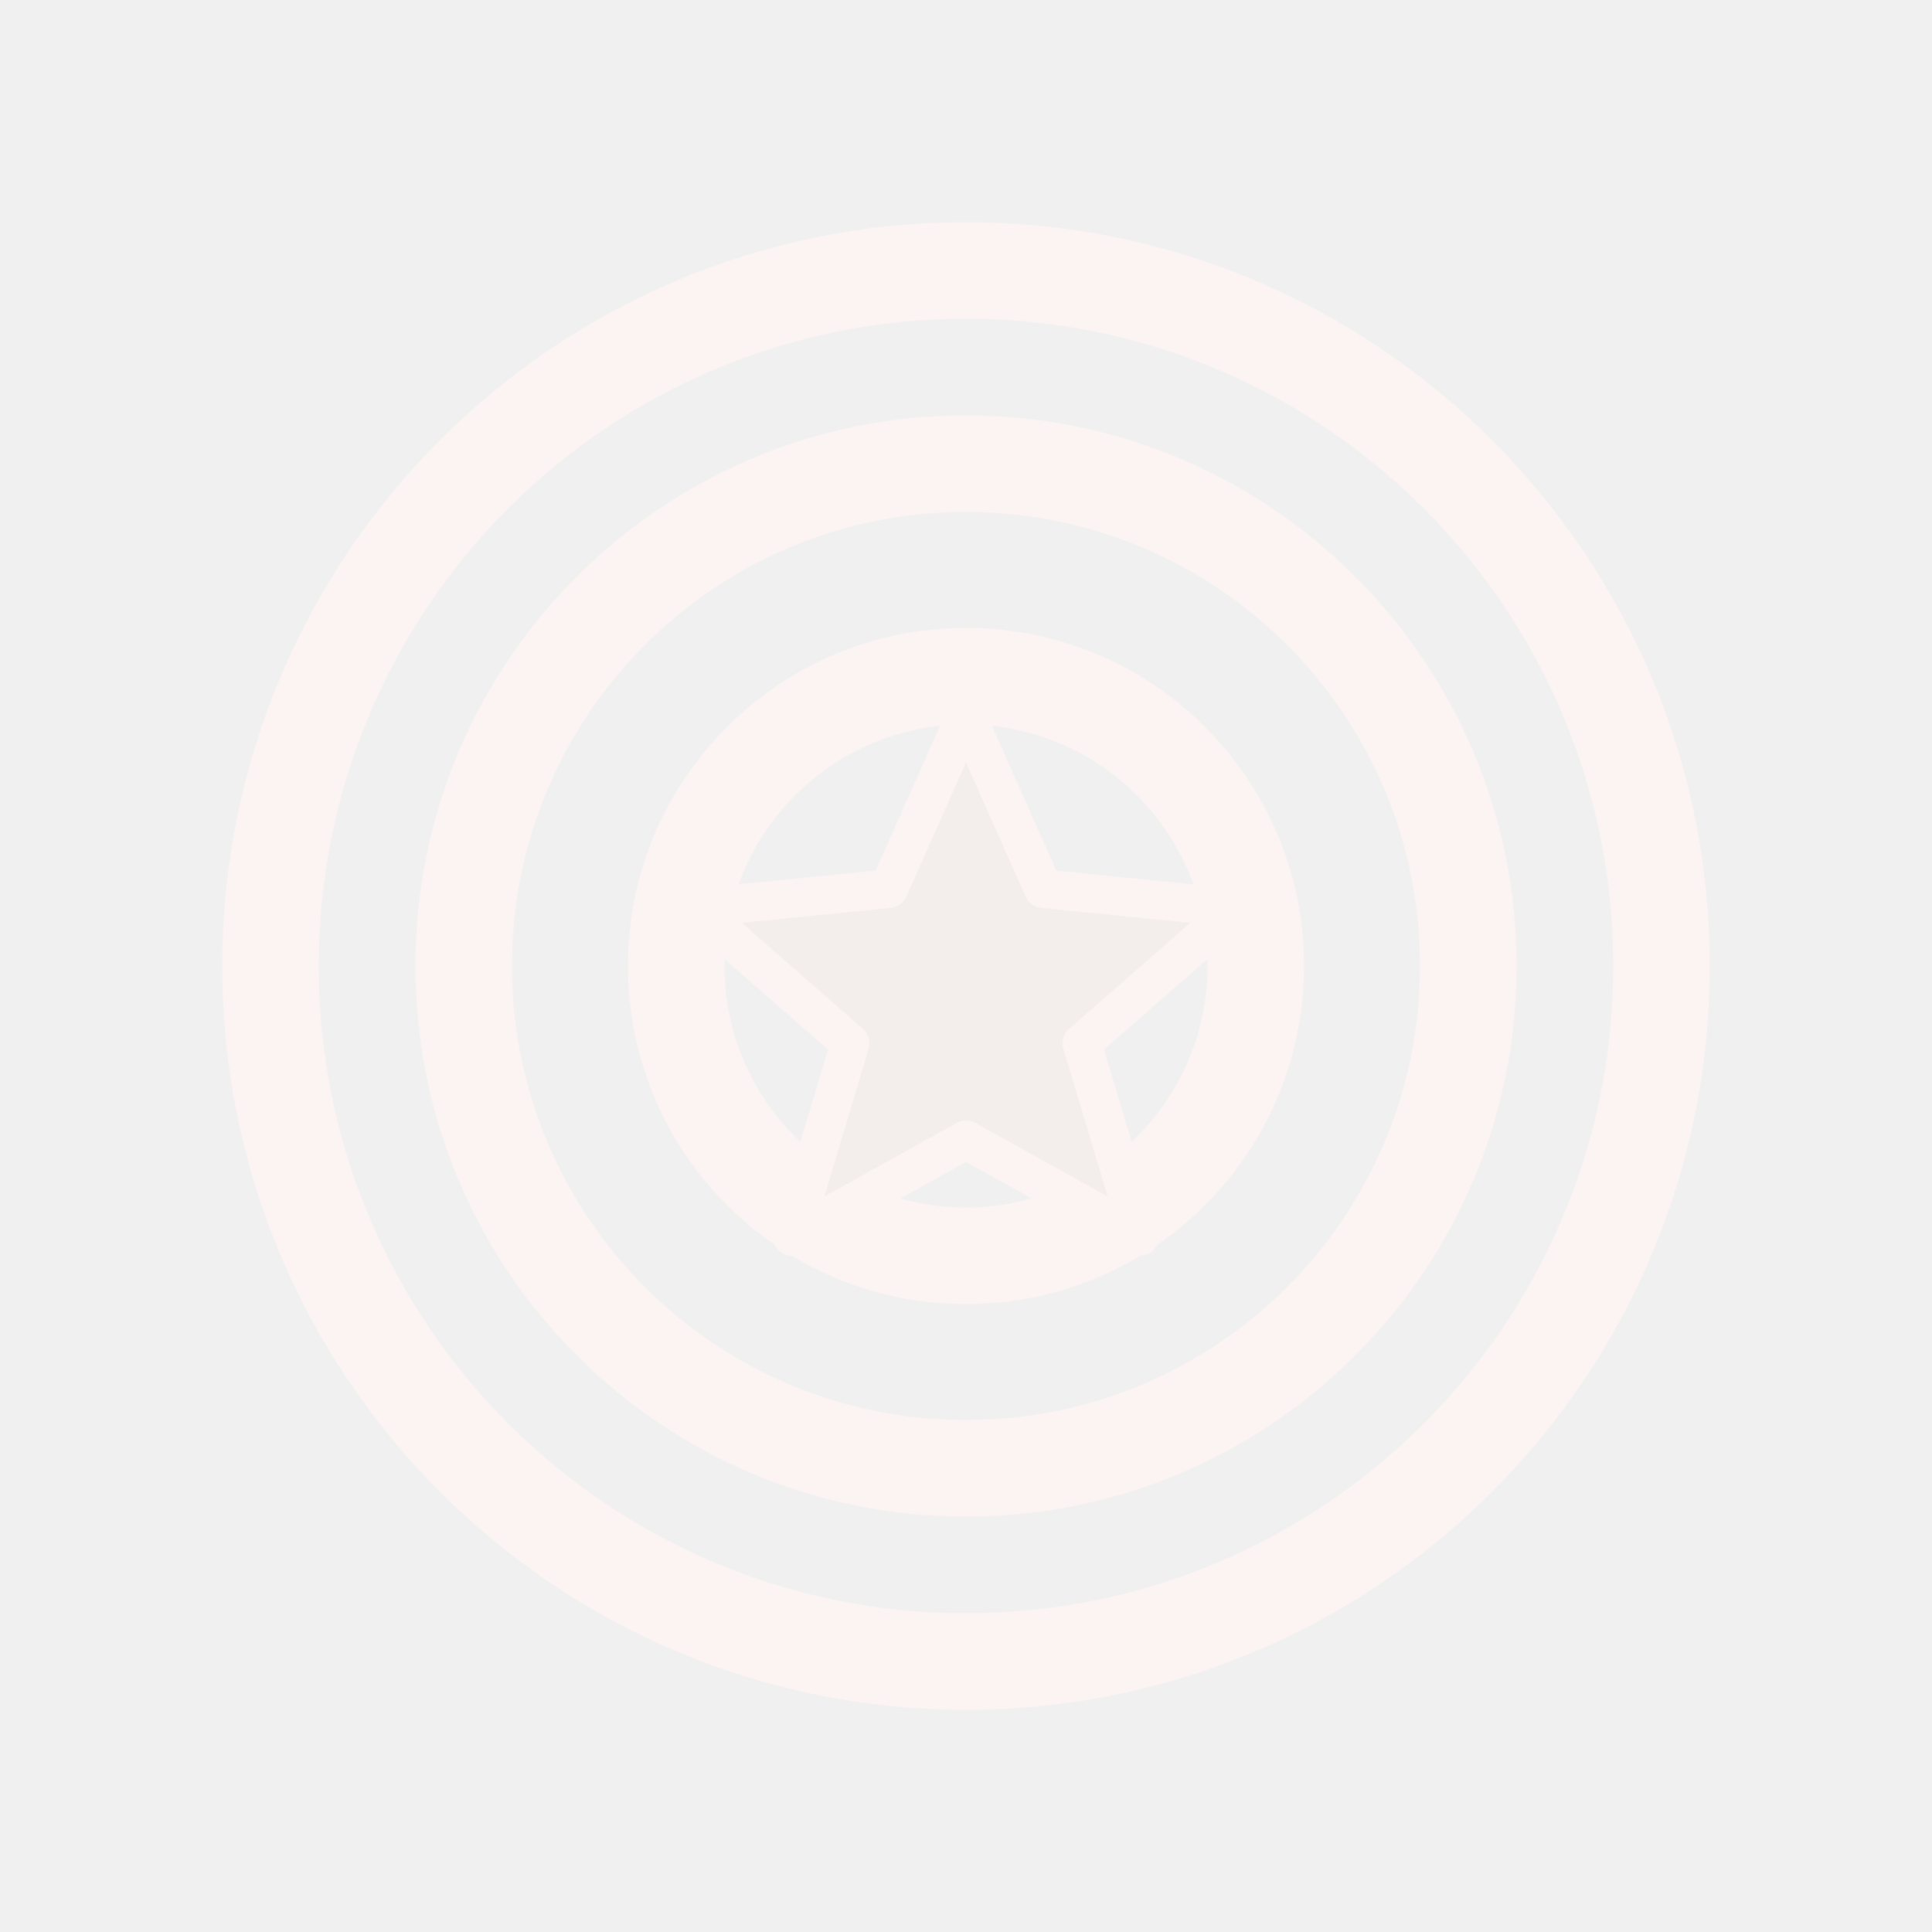
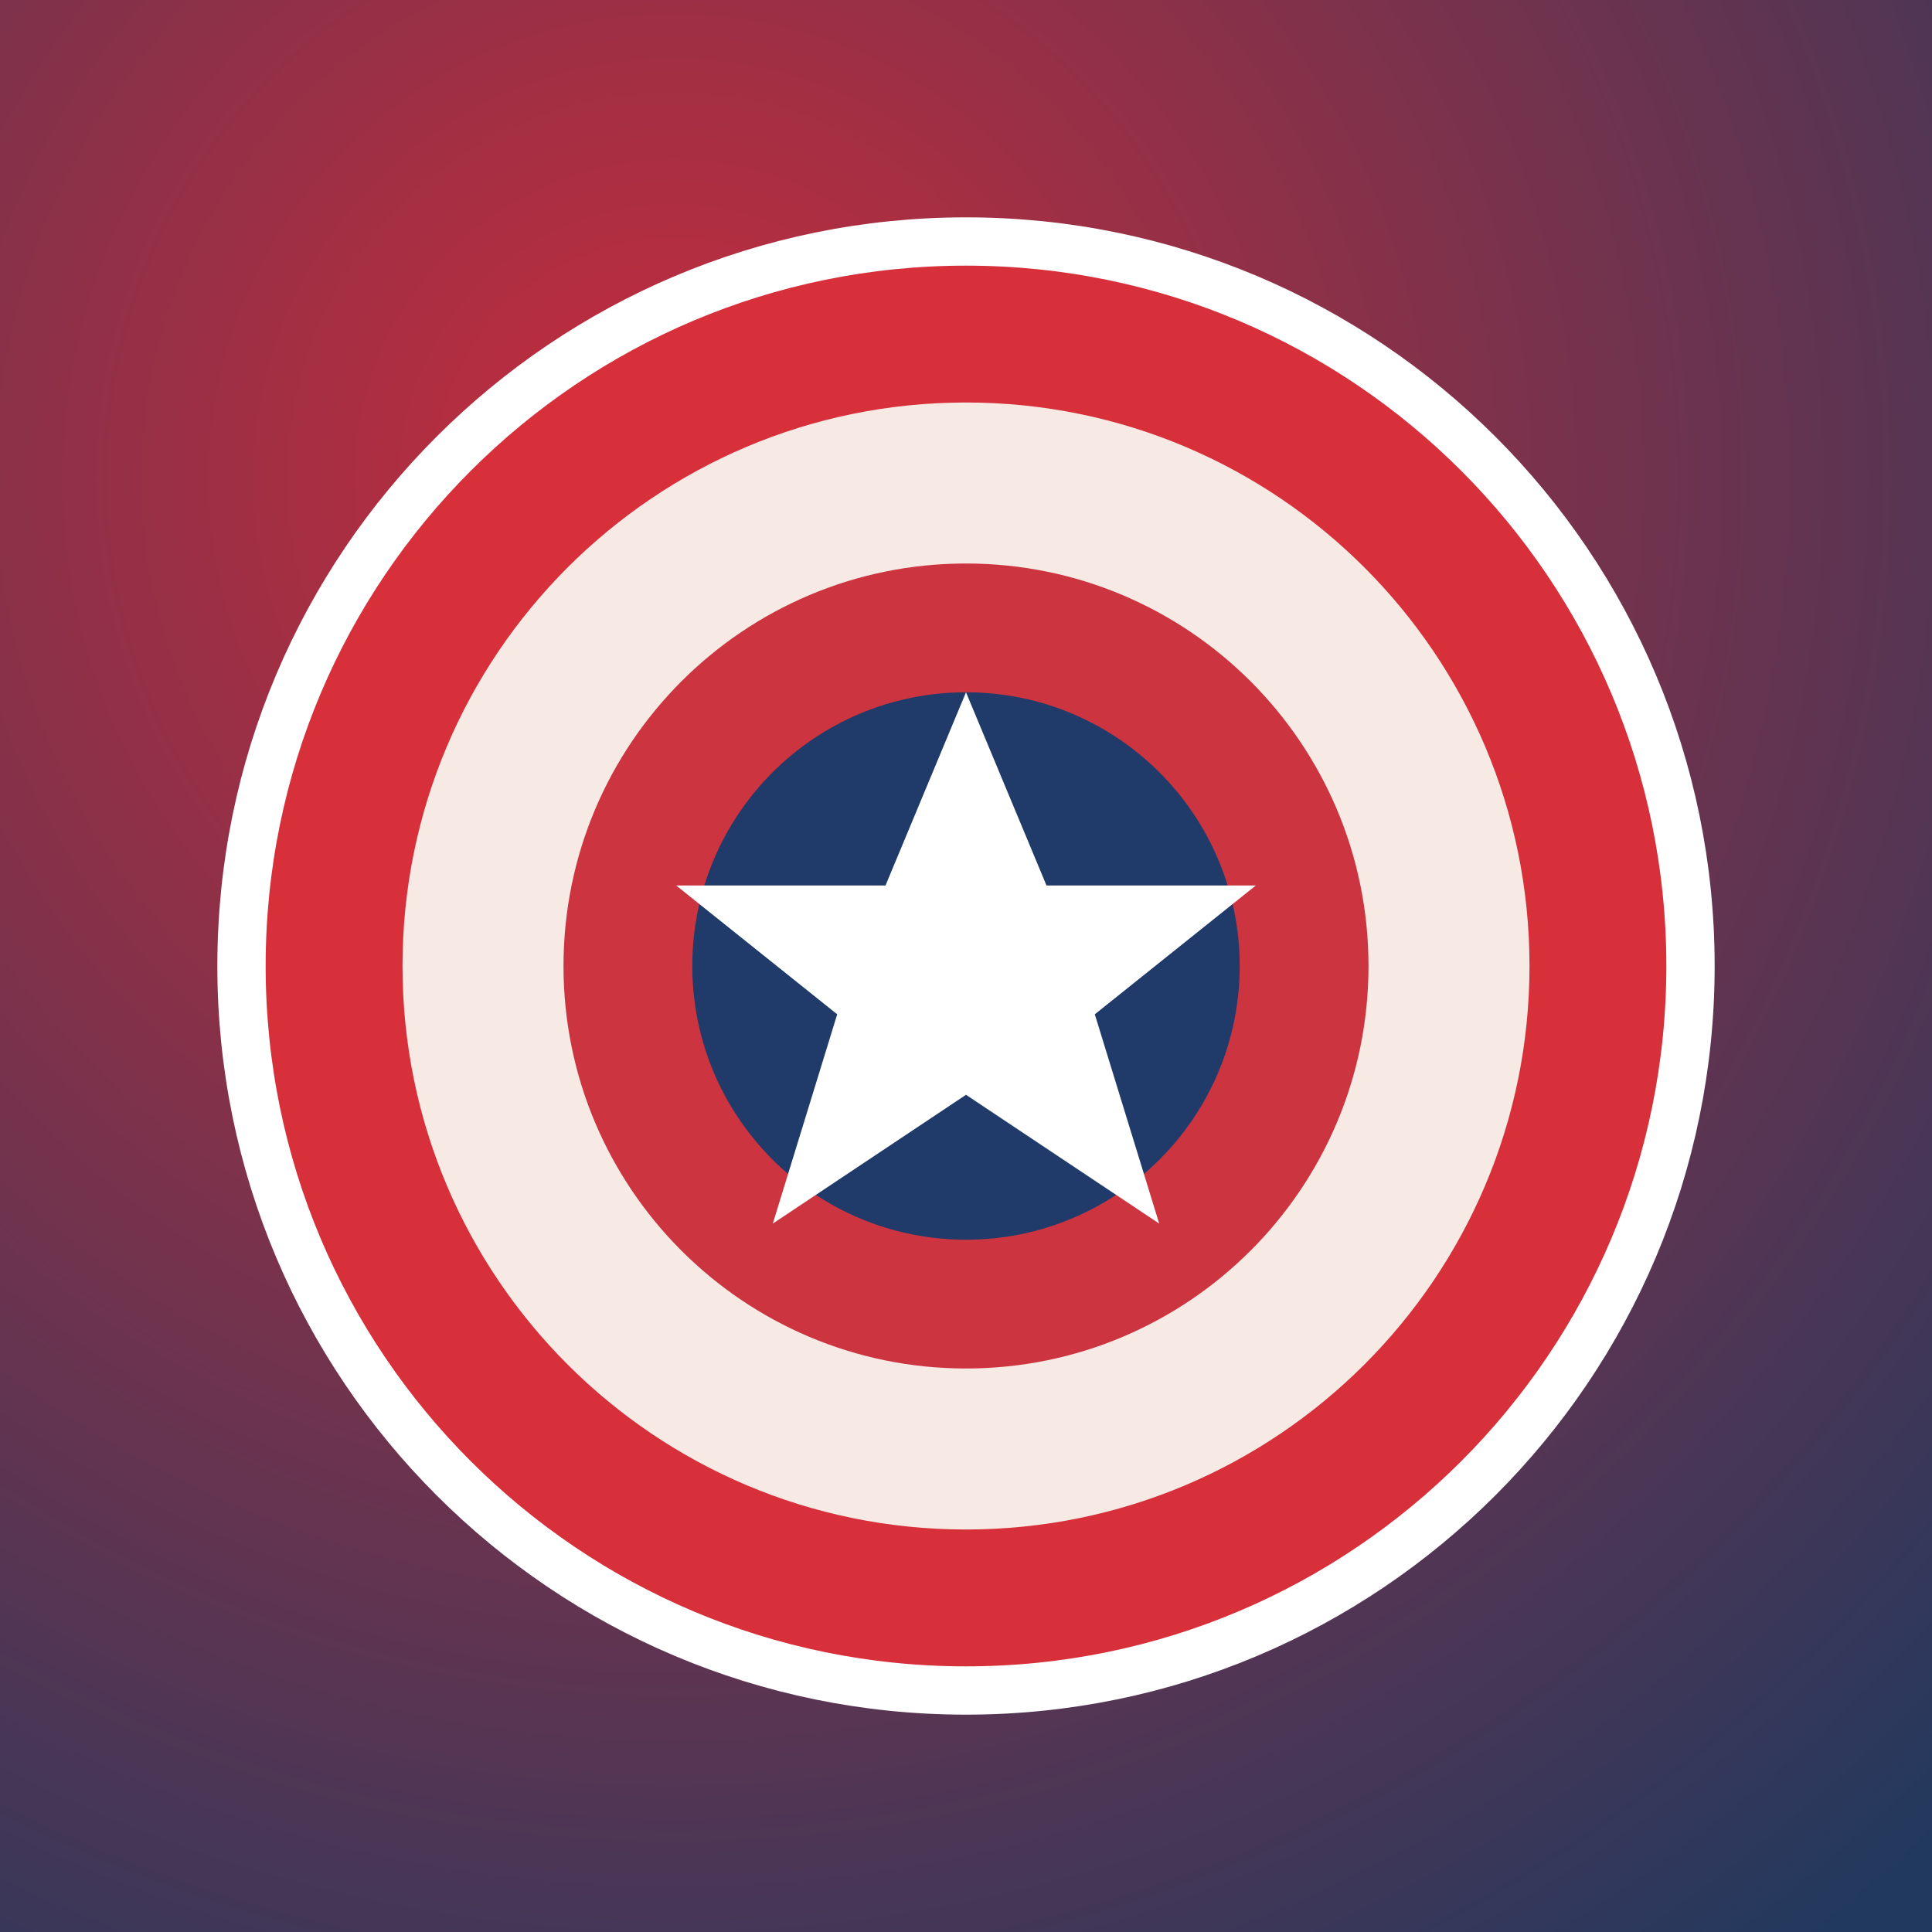
- <svg xmlns="http://www.w3.org/2000/svg" viewBox="0 0 100 100" role="img" aria-hidden="true">
-   <g fill="none" stroke="#fcf3f3" stroke-width="5" stroke-linecap="round" stroke-linejoin="round">
-     <circle cx="50" cy="50" r="36" />
-     <circle cx="50" cy="50" r="26" />
-     <circle cx="50" cy="50" r="15" />
-     <path d="m50 37 4 9 10 1-8 7 3 10-9-5-9 5 3-10-8-7 10-1z" fill="#f3eeec" stroke-width="2" />
-   </g>
+ <svg xmlns="http://www.w3.org/2000/svg" viewBox="0 0 120 120" role="img">
+   <defs>
+     <radialGradient id="g" cx="35%" cy="25%" r="95%">
+       <stop stop-color="#c72c3c" />
+       <stop offset="1" stop-color="#22395e" />
+     </radialGradient>
+   </defs>
+   <rect width="120" height="120" fill="url(#g)" />
+   <circle cx="60" cy="60" r="45" fill="#d7303b" stroke="#fff" stroke-width="3" />
+   <circle cx="60" cy="60" r="35" fill="#f7e9e4" />
+   <circle cx="60" cy="60" r="25" fill="#cc3440" />
+   <circle cx="60" cy="60" r="17" fill="#203b69" />
+   <polygon points="60,43 65,55 78,55 68,63 72,76 60,68 48,76 52,63 42,55 55,55" fill="#fff" />
</svg>
